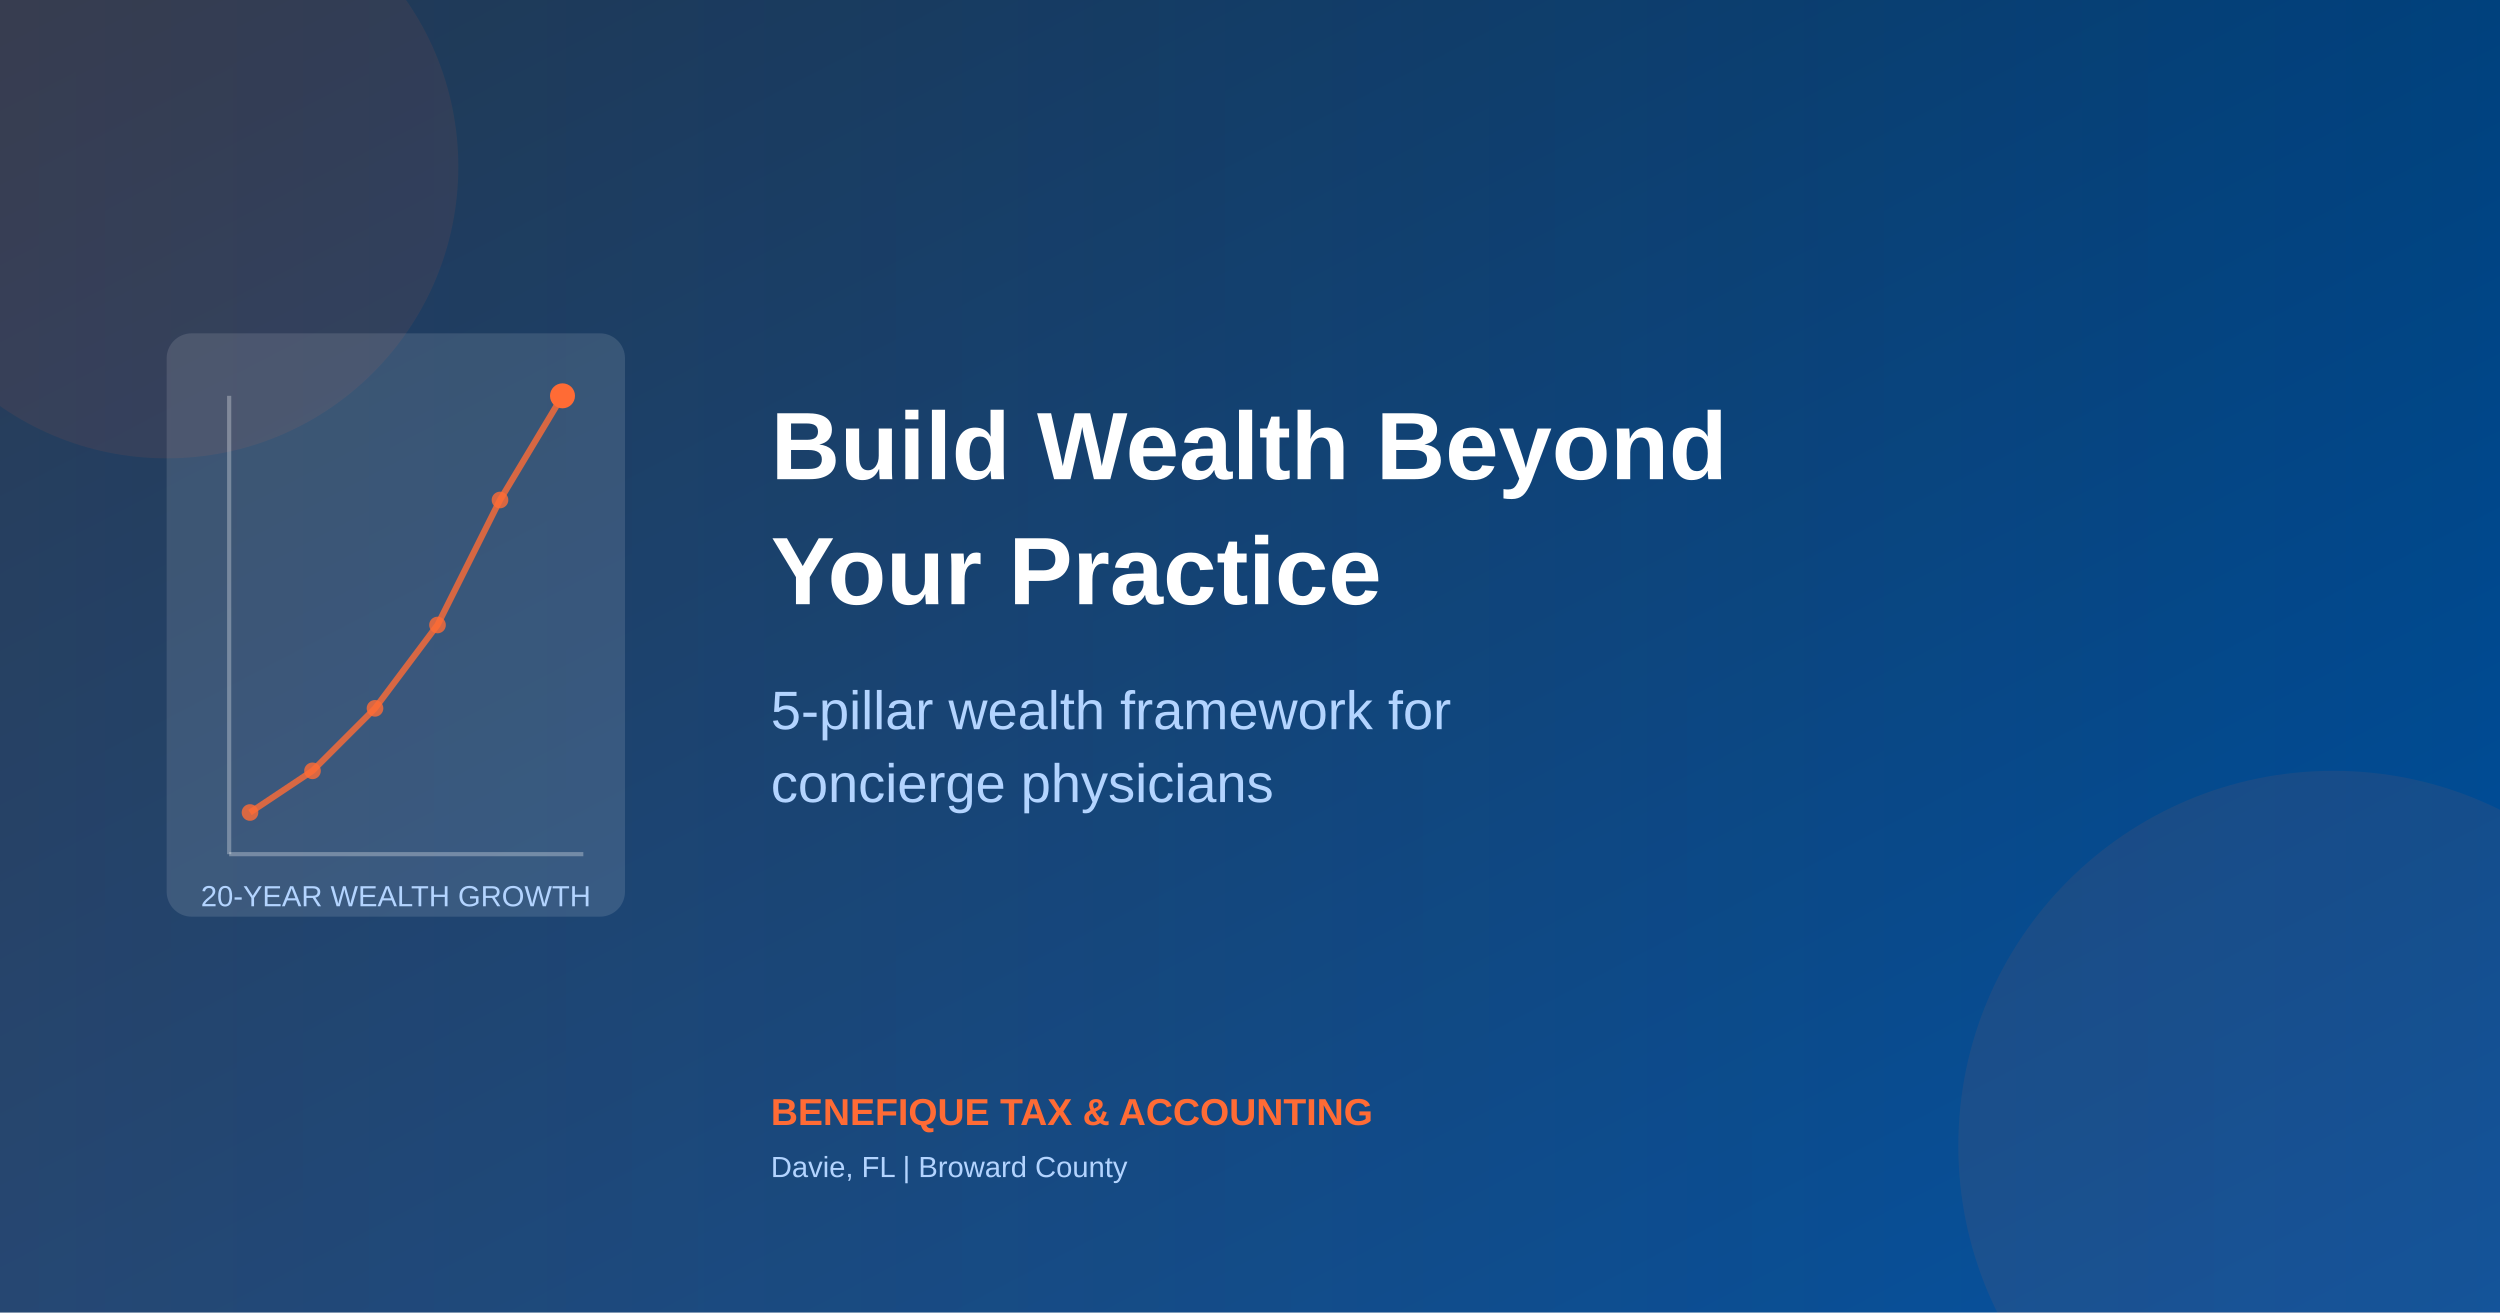
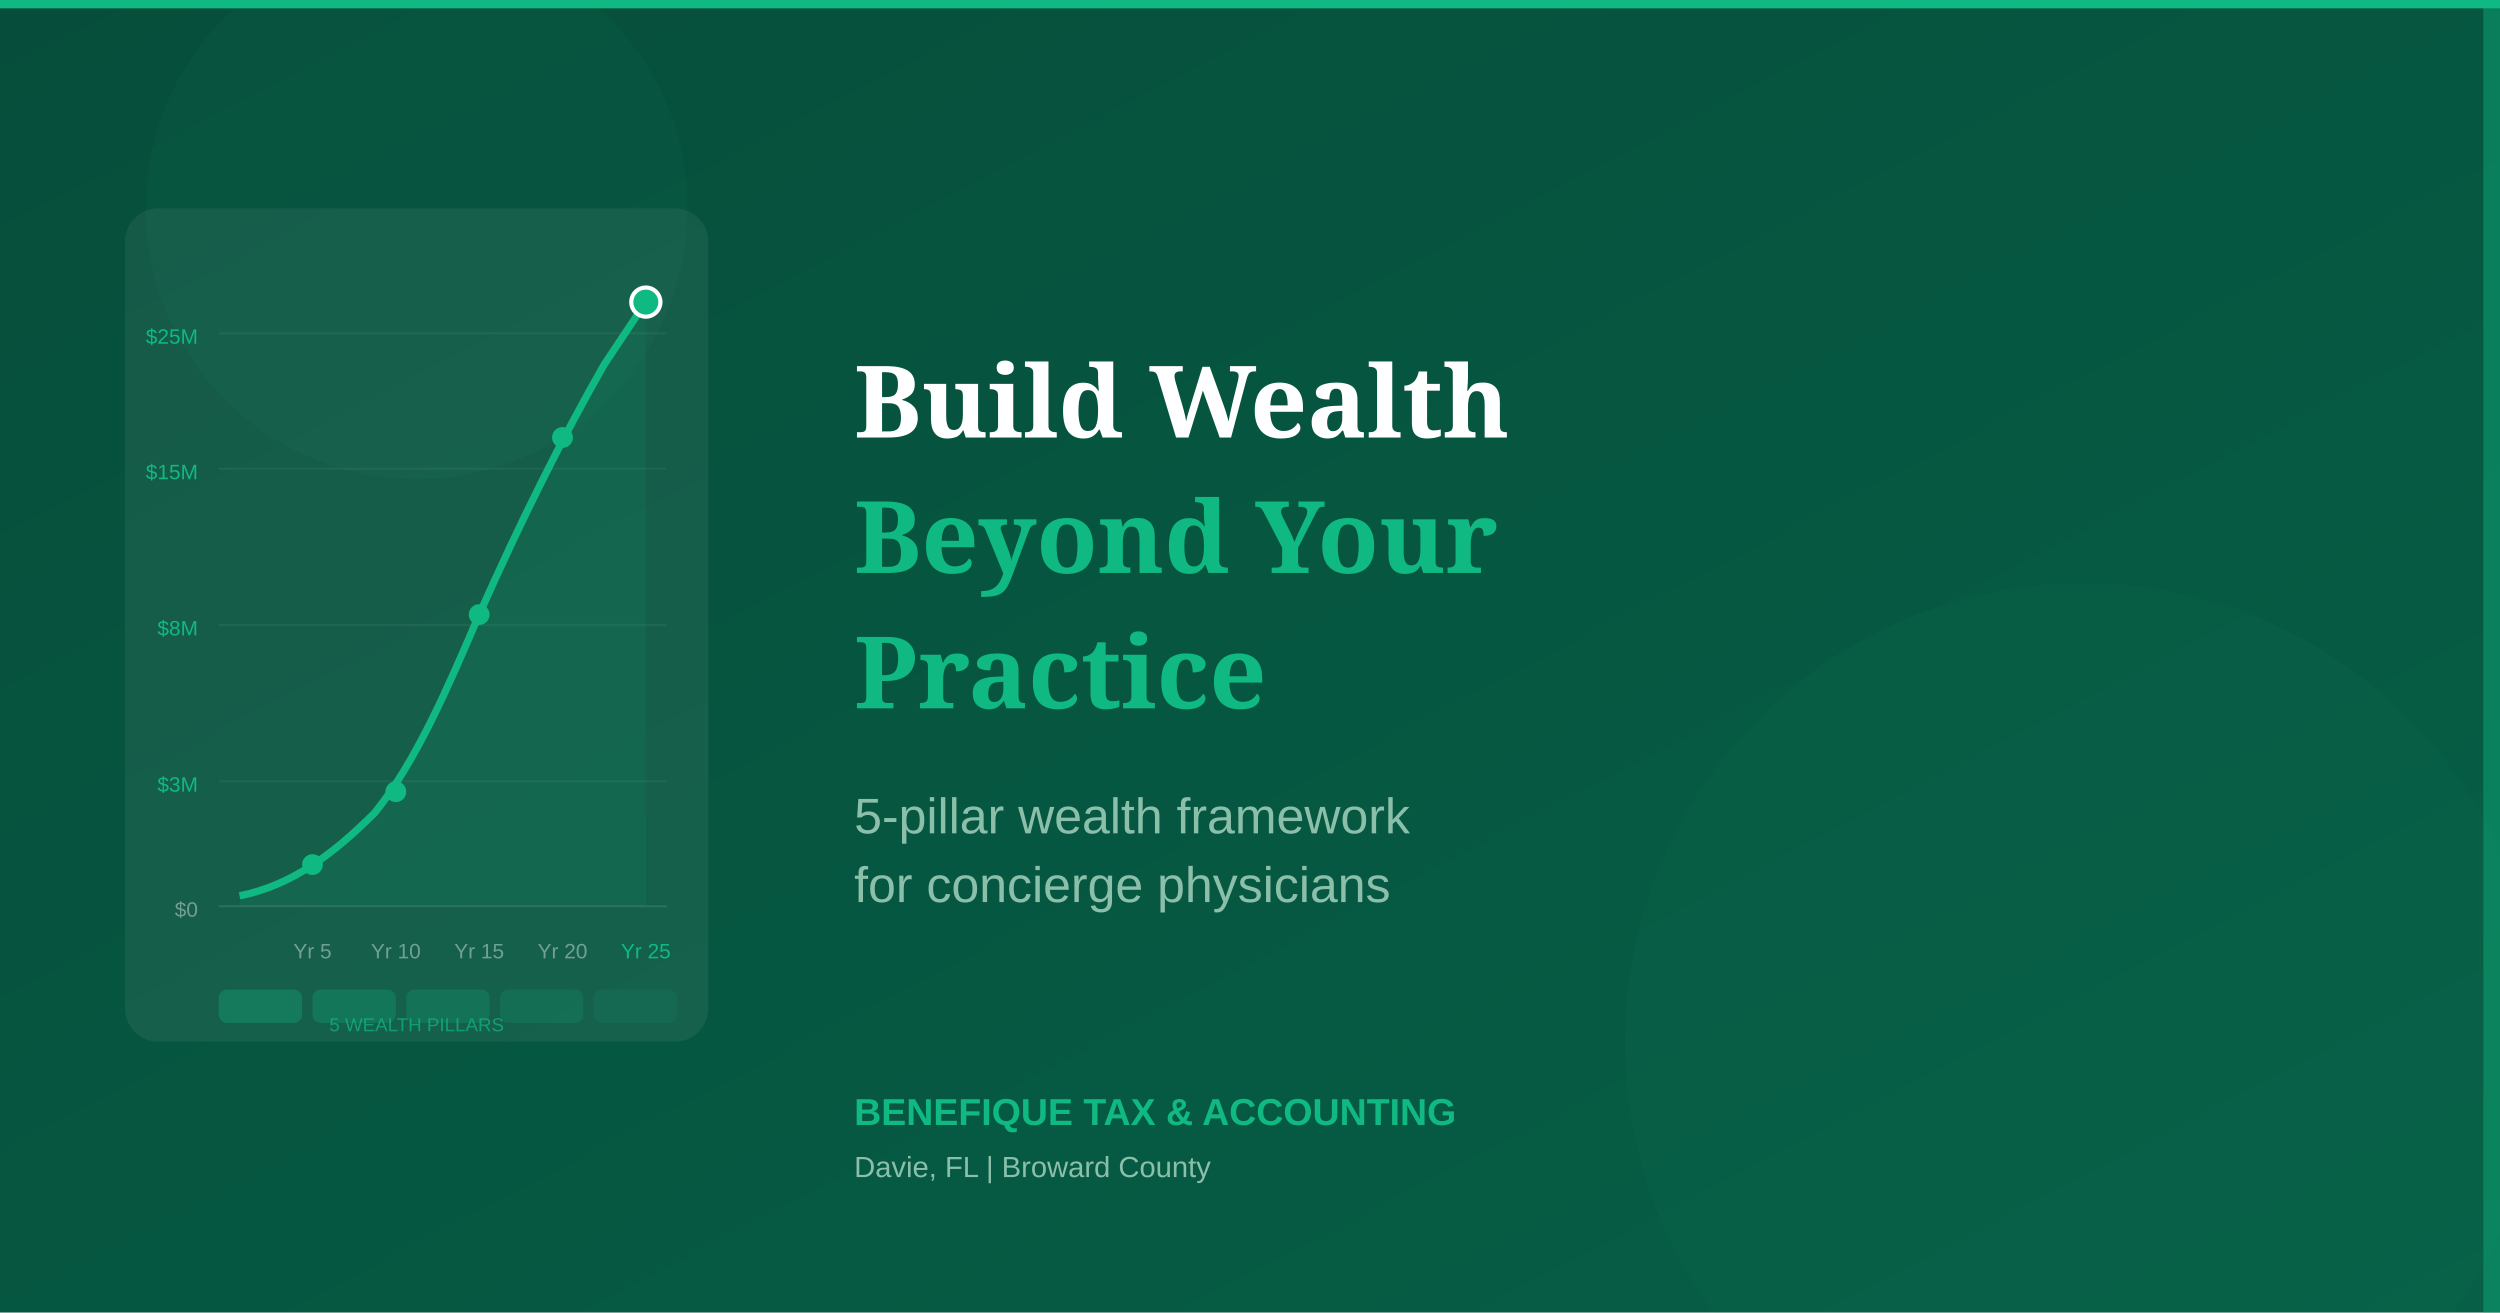
<svg xmlns="http://www.w3.org/2000/svg" width="1200" height="630">
  <defs>
-     <linearGradient id="grad1" x1="0%" y1="0%" x2="100%" y2="100%">
-       <stop offset="0%" style="stop-color:#003057;stop-opacity:1" />
-       <stop offset="100%" style="stop-color:#0052A3;stop-opacity:1" />
-     </linearGradient>
-     <linearGradient id="grad2" x1="0%" y1="0%" x2="100%" y2="0%">
-       <stop offset="0%" style="stop-color:#FF6B35;stop-opacity:0.15" />
-       <stop offset="100%" style="stop-color:#FF6B35;stop-opacity:0" />
+     <linearGradient id="bg5" x1="0%" y1="0%" x2="100%" y2="100%">
+       <stop offset="0%" style="stop-color:#064E3B;stop-opacity:1" />
+       <stop offset="100%" style="stop-color:#065F46;stop-opacity:1" />
    </linearGradient>
  </defs>
-   <rect width="1200" height="630" fill="url(#grad1)" />
-   <rect width="1200" height="630" fill="url(#grad2)" />
-   <circle cx="80" cy="80" r="140" fill="#FF6B35" opacity="0.08" />
-   <circle cx="1120" cy="550" r="180" fill="#FF6B35" opacity="0.08" />
-   <g transform="translate(80, 160)">
-     <rect x="0" y="0" width="220" height="280" rx="12" fill="#FFFFFF" opacity="0.12" />
-     <line x1="30" y1="250" x2="30" y2="30" stroke="#FFFFFF" stroke-width="2" opacity="0.3" />
-     <line x1="30" y1="250" x2="200" y2="250" stroke="#FFFFFF" stroke-width="2" opacity="0.3" />
-     <polyline points="40,230 70,210 100,180 130,140 160,80 190,30" stroke="#FF6B35" stroke-width="3" fill="none" opacity="0.8" />
-     <circle cx="40" cy="230" r="4" fill="#FF6B35" opacity="0.8" />
-     <circle cx="70" cy="210" r="4" fill="#FF6B35" opacity="0.8" />
-     <circle cx="100" cy="180" r="4" fill="#FF6B35" opacity="0.8" />
-     <circle cx="130" cy="140" r="4" fill="#FF6B35" opacity="0.8" />
-     <circle cx="160" cy="80" r="4" fill="#FF6B35" opacity="0.8" />
-     <circle cx="190" cy="30" r="6" fill="#FF6B35" />
-     <text x="110" y="275" font-family="Arial, sans-serif" font-size="14" fill="#B3D4FF" text-anchor="middle">20-YEAR WEALTH GROWTH</text>
+   <rect width="1200" height="630" fill="url(#bg5)" />
+   <rect x="0" y="0" width="1200" height="4" fill="#10B981" />
+   <rect x="1192" y="0" width="8" height="630" fill="#10B981" opacity="0.4" />
+   <circle cx="1000" cy="500" r="220" fill="#10B981" opacity="0.04" />
+   <circle cx="200" cy="100" r="130" fill="#10B981" opacity="0.04" />
+   <g transform="translate(60, 100)">
+     <rect x="0" y="0" width="280" height="400" rx="16" fill="#FFFFFF" opacity="0.06" />
+     <text x="35" y="65" font-family="Arial, sans-serif" font-size="10" fill="#10B981" text-anchor="end">$25M</text>
+     <text x="35" y="130" font-family="Arial, sans-serif" font-size="10" fill="#10B981" text-anchor="end">$15M</text>
+     <text x="35" y="205" font-family="Arial, sans-serif" font-size="10" fill="#10B981" text-anchor="end">$8M</text>
+     <text x="35" y="280" font-family="Arial, sans-serif" font-size="10" fill="#10B981" text-anchor="end">$3M</text>
+     <text x="35" y="340" font-family="Arial, sans-serif" font-size="10" fill="#FFFFFF" text-anchor="end" opacity="0.4">$0</text>
+     <line x1="45" y1="60" x2="260" y2="60" stroke="#FFFFFF" stroke-width="1" opacity="0.05" />
+     <line x1="45" y1="125" x2="260" y2="125" stroke="#FFFFFF" stroke-width="1" opacity="0.05" />
+     <line x1="45" y1="200" x2="260" y2="200" stroke="#FFFFFF" stroke-width="1" opacity="0.05" />
+     <line x1="45" y1="275" x2="260" y2="275" stroke="#FFFFFF" stroke-width="1" opacity="0.05" />
+     <line x1="45" y1="335" x2="260" y2="335" stroke="#FFFFFF" stroke-width="1" opacity="0.1" />
+     <path d="M55,330 C80,325 100,310 120,290 C140,265 155,230 170,195 C190,150 210,110 230,75 L250,45" stroke="#10B981" stroke-width="3.5" fill="none" />
+     <path d="M55,330 C80,325 100,310 120,290 C140,265 155,230 170,195 C190,150 210,110 230,75 L250,45 L250,335 L55,335 Z" fill="#10B981" opacity="0.08" />
+     <circle cx="90" cy="315" r="5" fill="#10B981" />
+     <circle cx="130" cy="280" r="5" fill="#10B981" />
+     <circle cx="170" cy="195" r="5" fill="#10B981" />
+     <circle cx="210" cy="110" r="5" fill="#10B981" />
+     <circle cx="250" cy="45" r="7" fill="#10B981" stroke="#FFFFFF" stroke-width="2" />
+     <text x="90" y="360" font-family="Arial, sans-serif" font-size="10" fill="#FFFFFF" text-anchor="middle" opacity="0.4">Yr 5</text>
+     <text x="130" y="360" font-family="Arial, sans-serif" font-size="10" fill="#FFFFFF" text-anchor="middle" opacity="0.4">Yr 10</text>
+     <text x="170" y="360" font-family="Arial, sans-serif" font-size="10" fill="#FFFFFF" text-anchor="middle" opacity="0.4">Yr 15</text>
+     <text x="210" y="360" font-family="Arial, sans-serif" font-size="10" fill="#FFFFFF" text-anchor="middle" opacity="0.4">Yr 20</text>
+     <text x="250" y="360" font-family="Arial, sans-serif" font-size="10" fill="#10B981" text-anchor="middle">Yr 25</text>
+     <rect x="45" y="375" width="40" height="16" rx="4" fill="#10B981" opacity="0.3" />
+     <rect x="90" y="375" width="40" height="16" rx="4" fill="#10B981" opacity="0.25" />
+     <rect x="135" y="375" width="40" height="16" rx="4" fill="#10B981" opacity="0.2" />
+     <rect x="180" y="375" width="40" height="16" rx="4" fill="#10B981" opacity="0.15" />
+     <rect x="225" y="375" width="40" height="16" rx="4" fill="#10B981" opacity="0.1" />
+     <text x="140" y="395" font-family="Arial, sans-serif" font-size="9" fill="#10B981" text-anchor="middle" opacity="0.7">5 WEALTH PILLARS</text>
  </g>
-   <text x="370" y="230" font-family="Arial, sans-serif" font-size="46" font-weight="bold" fill="#FFFFFF">Build Wealth Beyond</text>
-   <text x="370" y="290" font-family="Arial, sans-serif" font-size="46" font-weight="bold" fill="#FFFFFF">Your Practice</text>
-   <text x="370" y="350" font-family="Arial, sans-serif" font-size="26" fill="#B3D4FF">5-pillar wealth framework for</text>
-   <text x="370" y="385" font-family="Arial, sans-serif" font-size="26" fill="#B3D4FF">concierge physicians</text>
-   <text x="370" y="540" font-family="Arial, sans-serif" font-size="18" font-weight="600" fill="#FF6B35">BENEFIQUE TAX &amp; ACCOUNTING</text>
-   <text x="370" y="565" font-family="Arial, sans-serif" font-size="14" fill="#B3D4FF">Davie, FL | Broward County</text>
+   <text x="410" y="210" font-family="Georgia, serif" font-size="48" font-weight="bold" fill="#FFFFFF">Build Wealth</text>
+   <text x="410" y="275" font-family="Georgia, serif" font-size="48" font-weight="bold" fill="#10B981">Beyond Your</text>
+   <text x="410" y="340" font-family="Georgia, serif" font-size="48" font-weight="bold" fill="#10B981">Practice</text>
+   <text x="410" y="400" font-family="Arial, sans-serif" font-size="24" fill="#8BBFAA">5-pillar wealth framework</text>
+   <text x="410" y="433" font-family="Arial, sans-serif" font-size="24" fill="#8BBFAA">for concierge physicians</text>
+   <text x="410" y="540" font-family="Arial, sans-serif" font-size="18" font-weight="600" fill="#10B981">BENEFIQUE TAX &amp; ACCOUNTING</text>
+   <text x="410" y="565" font-family="Arial, sans-serif" font-size="14" fill="#8BBFAA">Davie, FL | Broward County</text>
</svg>
